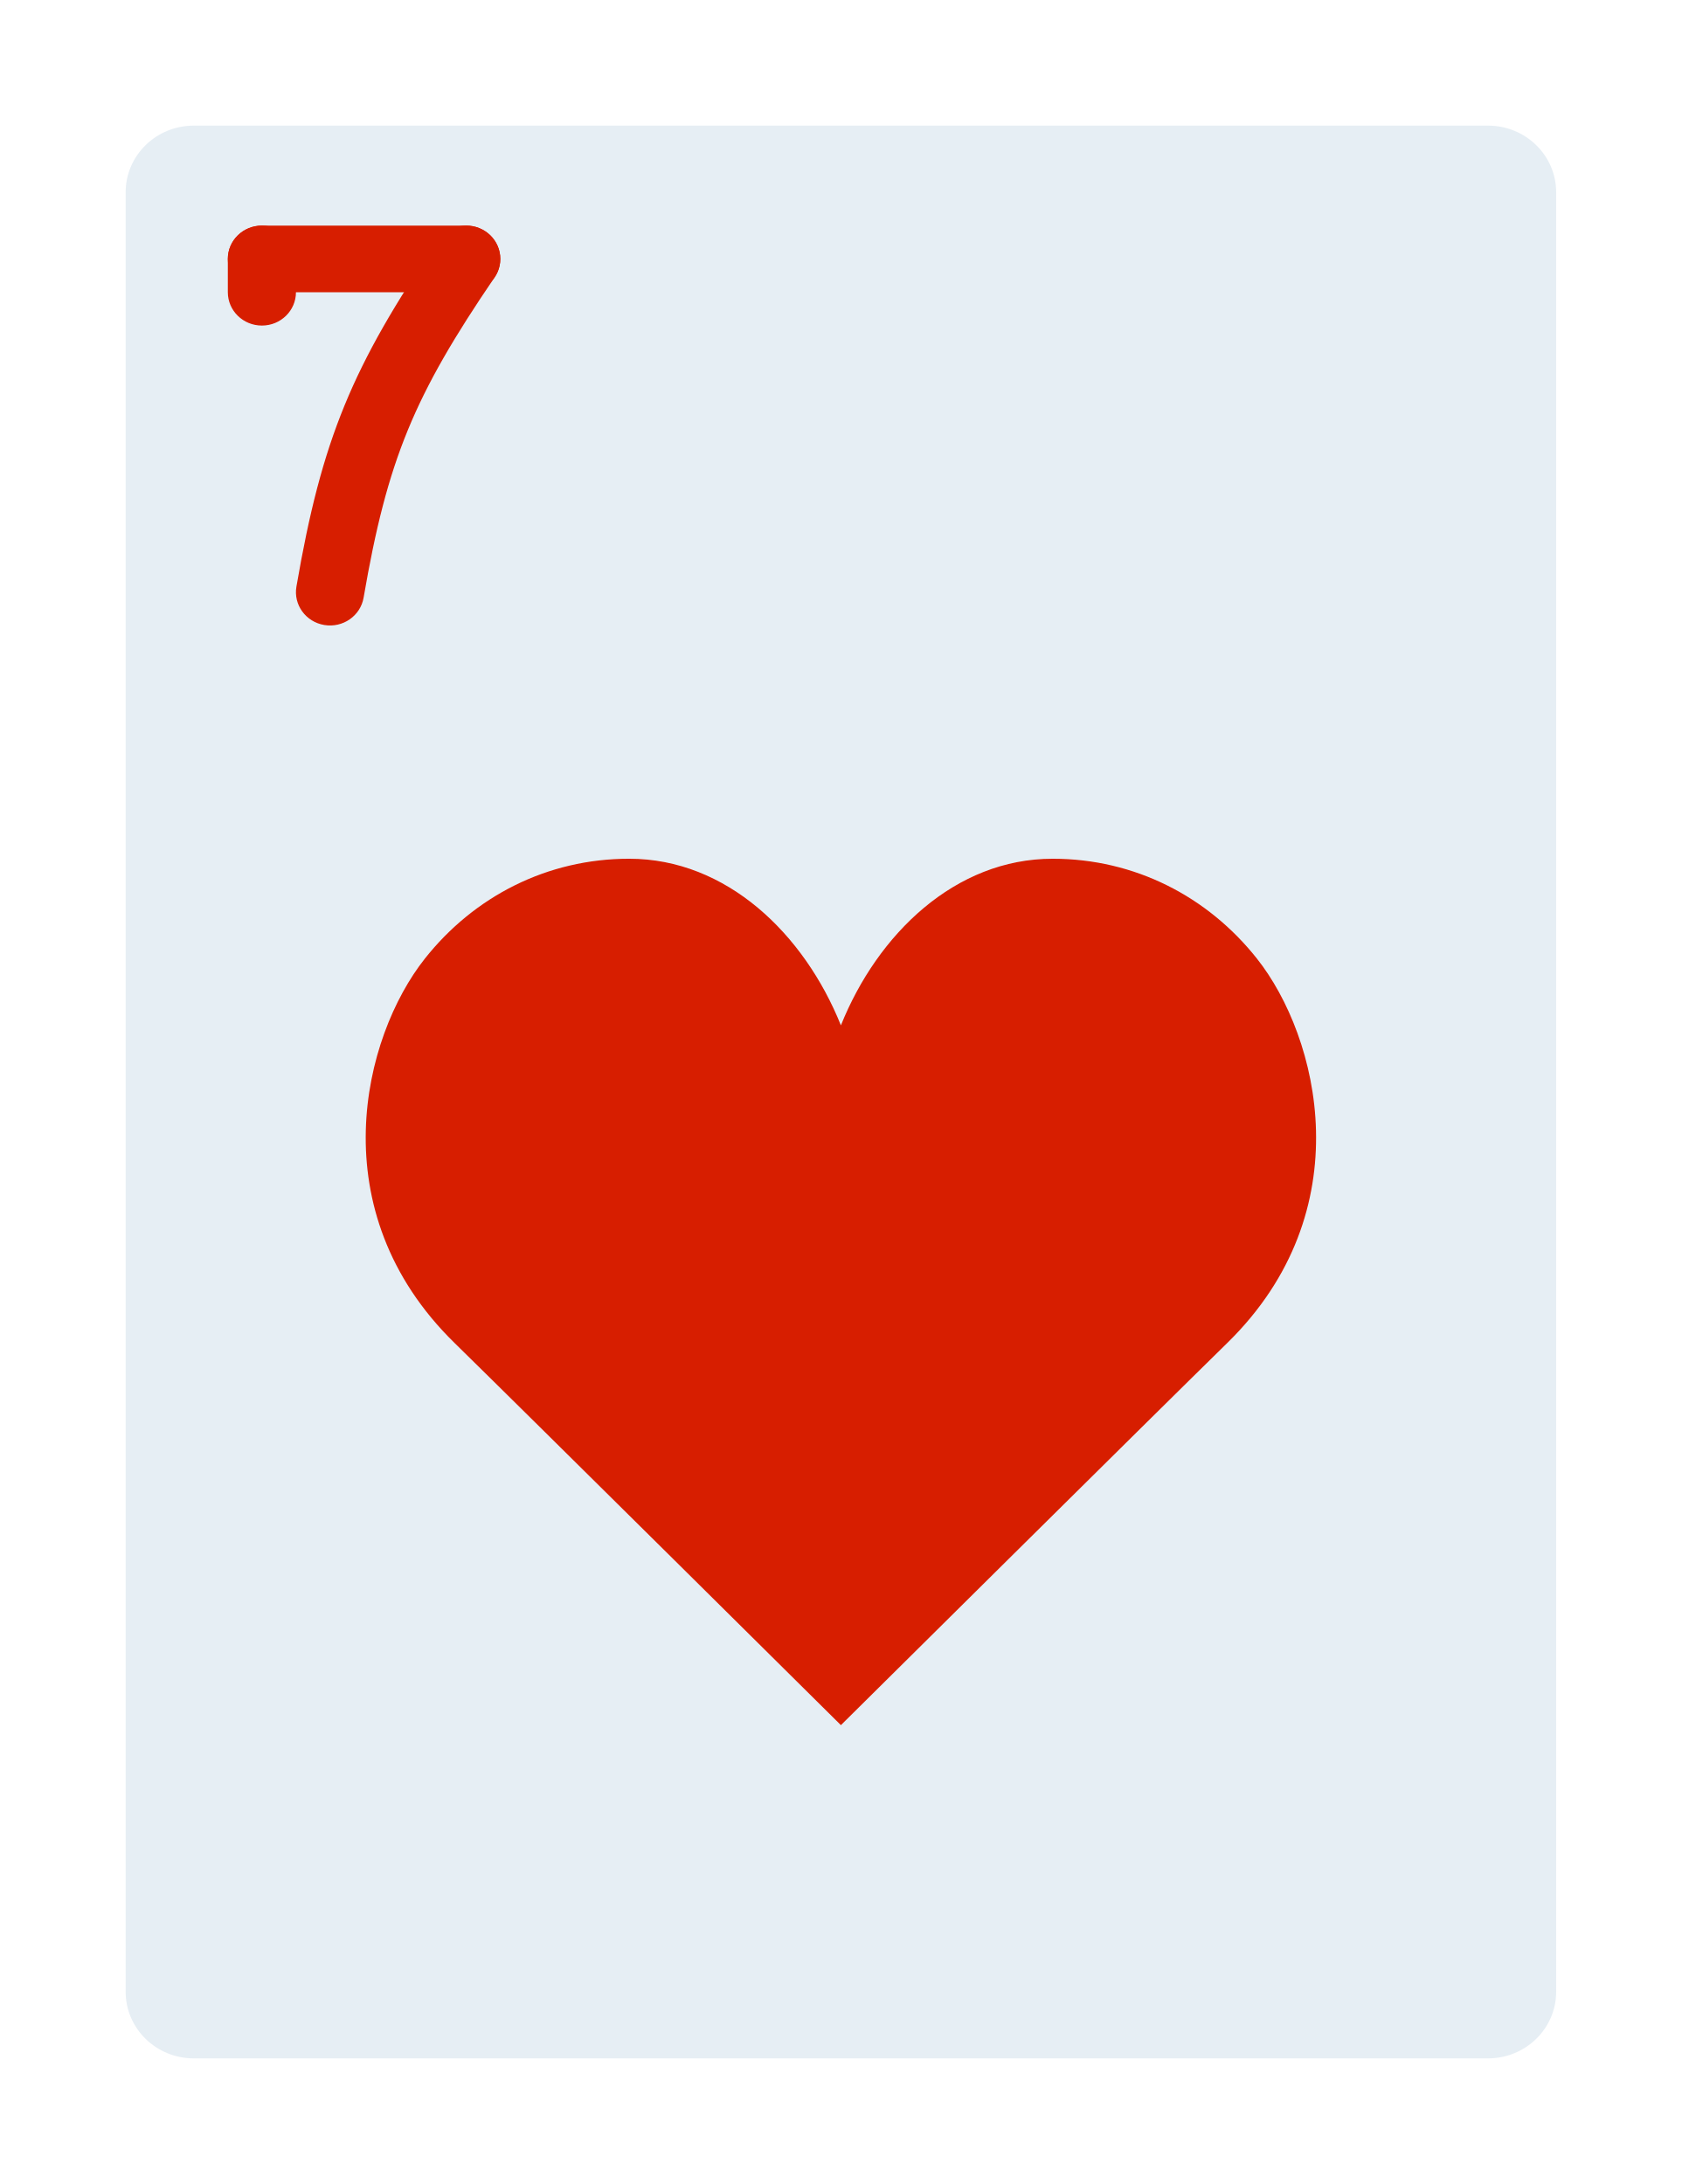
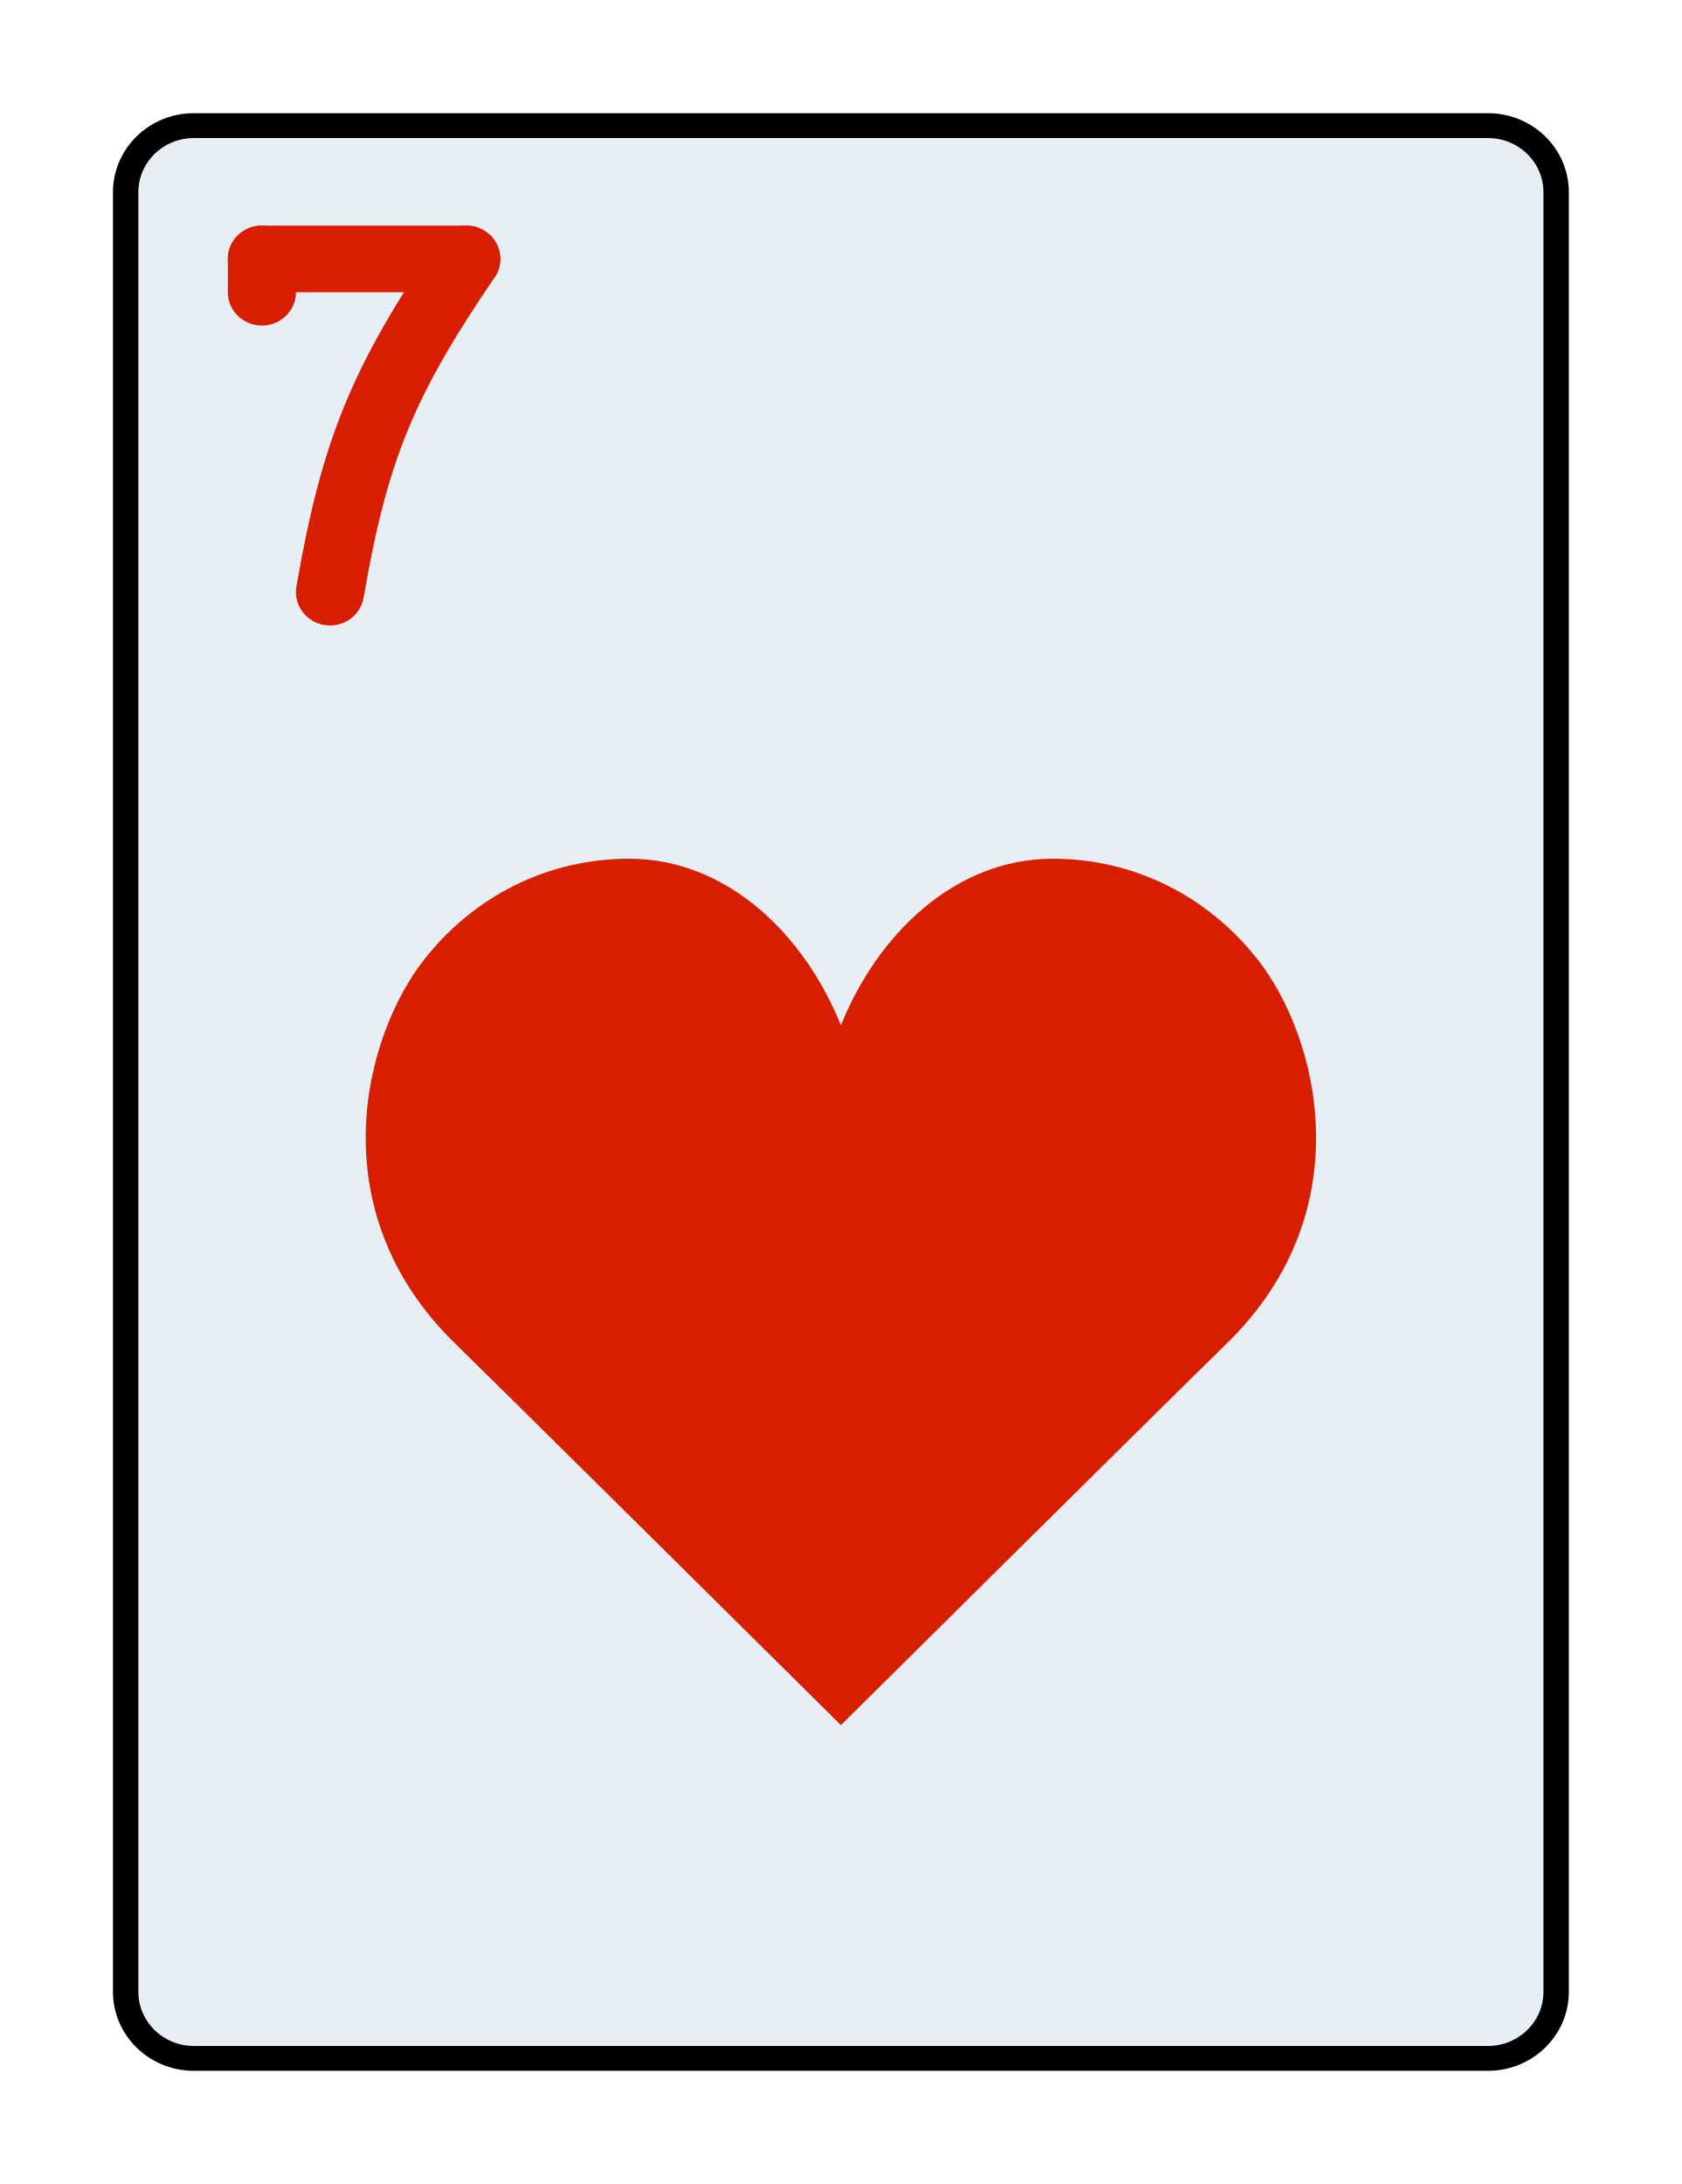
<svg xmlns="http://www.w3.org/2000/svg" version="1.1" id="Layer_1" x="0px" y="0px" viewBox="0 0 87 113" xml:space="preserve" width="87" height="113">
  <defs id="defs49" />
  <g id="g14" transform="matrix(0.1995911,0,0,0.1953125,-7.595324,6.5)">
-     <path style="fill:#e6eef4" d="M 423.724,0 H 88.276 C 78.522,0 70.621,7.901 70.621,17.655 v 476.69 c 0,9.754 7.901,17.655 17.655,17.655 h 335.448 c 9.754,0 17.655,-7.901 17.655,-17.655 V 17.655 C 441.379,7.901 433.479,0 423.724,0" id="path2" />
+     <path style="fill:#e6eef4;stroke:#000000;stroke-opacity:1;stroke-width:6.584;stroke-miterlimit:4;stroke-dasharray:none" d="M 423.724,0 H 88.276 C 78.522,0 70.621,7.901 70.621,17.655 v 476.69 c 0,9.754 7.901,17.655 17.655,17.655 h 335.448 c 9.754,0 17.655,-7.901 17.655,-17.655 V 17.655 C 441.379,7.901 433.479,0 423.724,0" id="path2" />
    <g id="g12">
      <path style="fill:#d71e00" d="m 256,238.345 c 9.507,-24.214 29.625,-44.138 54.881,-44.138 21.257,0 40.201,9.993 52.966,26.483 16.013,20.692 27.33,66.754 -7.715,101.8 C 338.353,340.268 256,423.724 256,423.724 c 0,0 -82.353,-83.456 -100.131,-101.235 -35.046,-35.046 -23.729,-81.108 -7.715,-101.8 12.765,-16.49 31.709,-26.483 52.966,-26.483 25.255,0.001 45.373,19.925 54.88,44.139" id="path4" />
      <path style="fill:#d71e00" d="m 158.897,44.138 c 4.875,0 8.828,-3.952 8.828,-8.828 0,-4.876 -3.952,-8.828 -8.828,-8.828 h -52.966 c -4.875,0 -8.828,3.952 -8.828,8.828 0,4.876 3.952,8.828 8.828,8.828 z" id="path6" />
      <path style="fill:#d71e00" d="m 114.759,35.31 c 0,-4.875 -3.952,-8.828 -8.828,-8.828 -4.875,0 -8.828,3.952 -8.828,8.828 v 8.828 c 0,4.875 3.952,8.828 8.828,8.828 4.875,0 8.828,-3.952 8.828,-8.828 z" id="path8" />
      <path style="fill:#d71e00" d="m 114.881,122.122 c -0.809,4.808 2.433,9.361 7.241,10.17 4.808,0.809 9.361,-2.433 10.17,-7.241 6.146,-36.533 13.104,-53.566 33.951,-84.845 2.704,-4.057 1.607,-9.538 -2.45,-12.241 -4.057,-2.703 -9.538,-1.607 -12.241,2.45 -22.194,33.299 -30.101,52.655 -36.671,91.707 z" id="path10" />
    </g>
  </g>
  <g id="g16" transform="translate(0,-399)" />
  <g id="g18" transform="translate(0,-399)" />
  <g id="g20" transform="translate(0,-399)" />
  <g id="g22" transform="translate(0,-399)" />
  <g id="g24" transform="translate(0,-399)" />
  <g id="g26" transform="translate(0,-399)" />
  <g id="g28" transform="translate(0,-399)" />
  <g id="g30" transform="translate(0,-399)" />
  <g id="g32" transform="translate(0,-399)" />
  <g id="g34" transform="translate(0,-399)" />
  <g id="g36" transform="translate(0,-399)" />
  <g id="g38" transform="translate(0,-399)" />
  <g id="g40" transform="translate(0,-399)" />
  <g id="g42" transform="translate(0,-399)" />
  <g id="g44" transform="translate(0,-399)" />
</svg>
